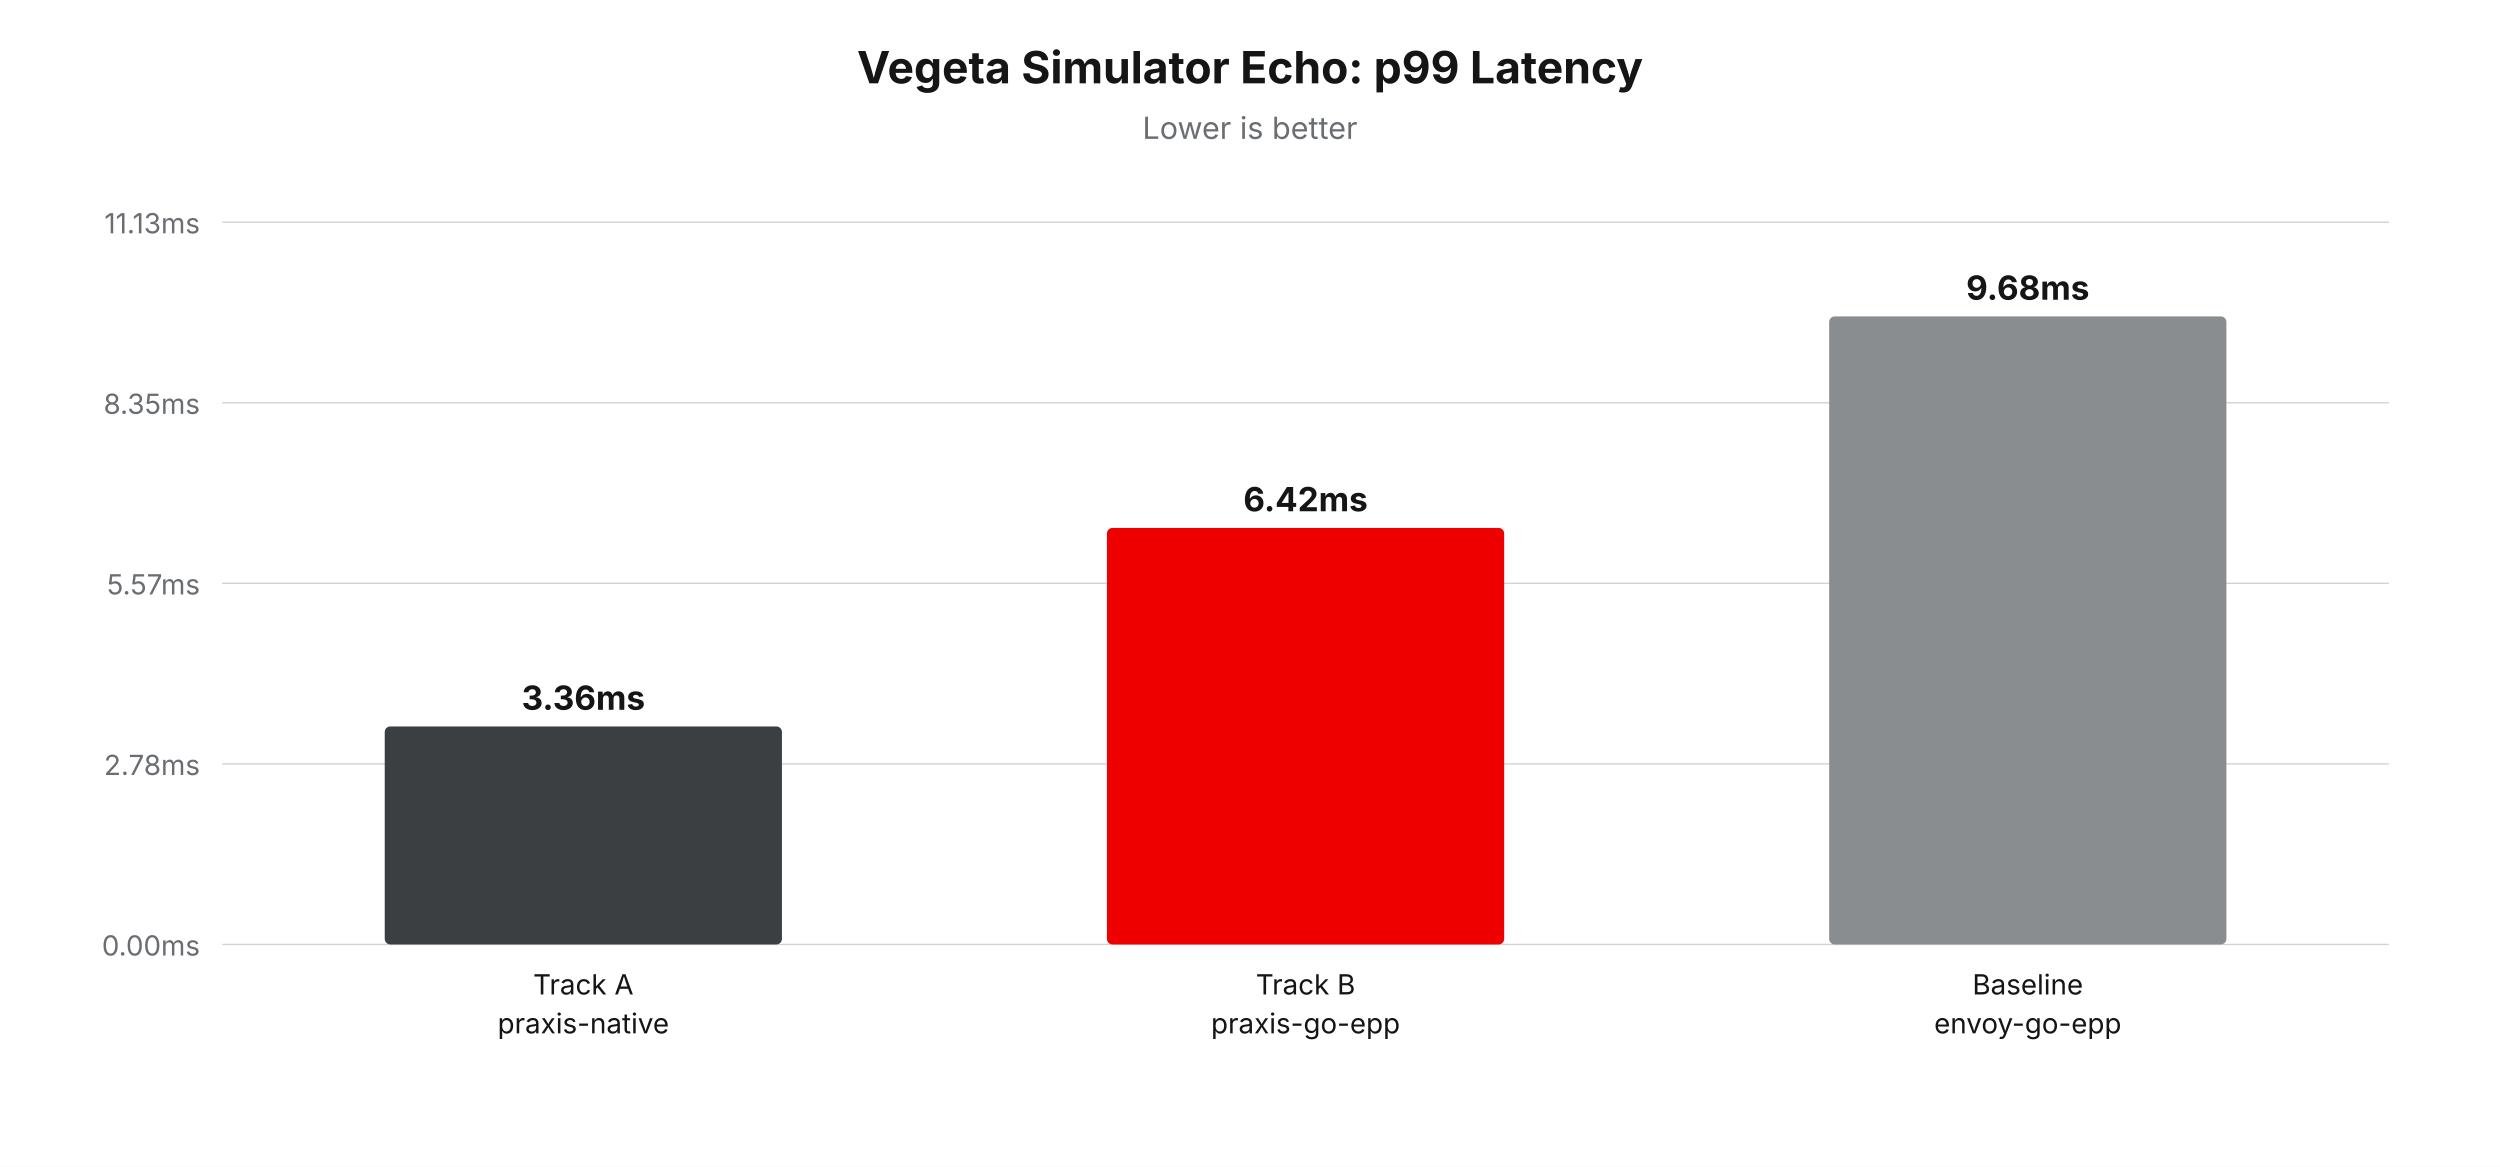
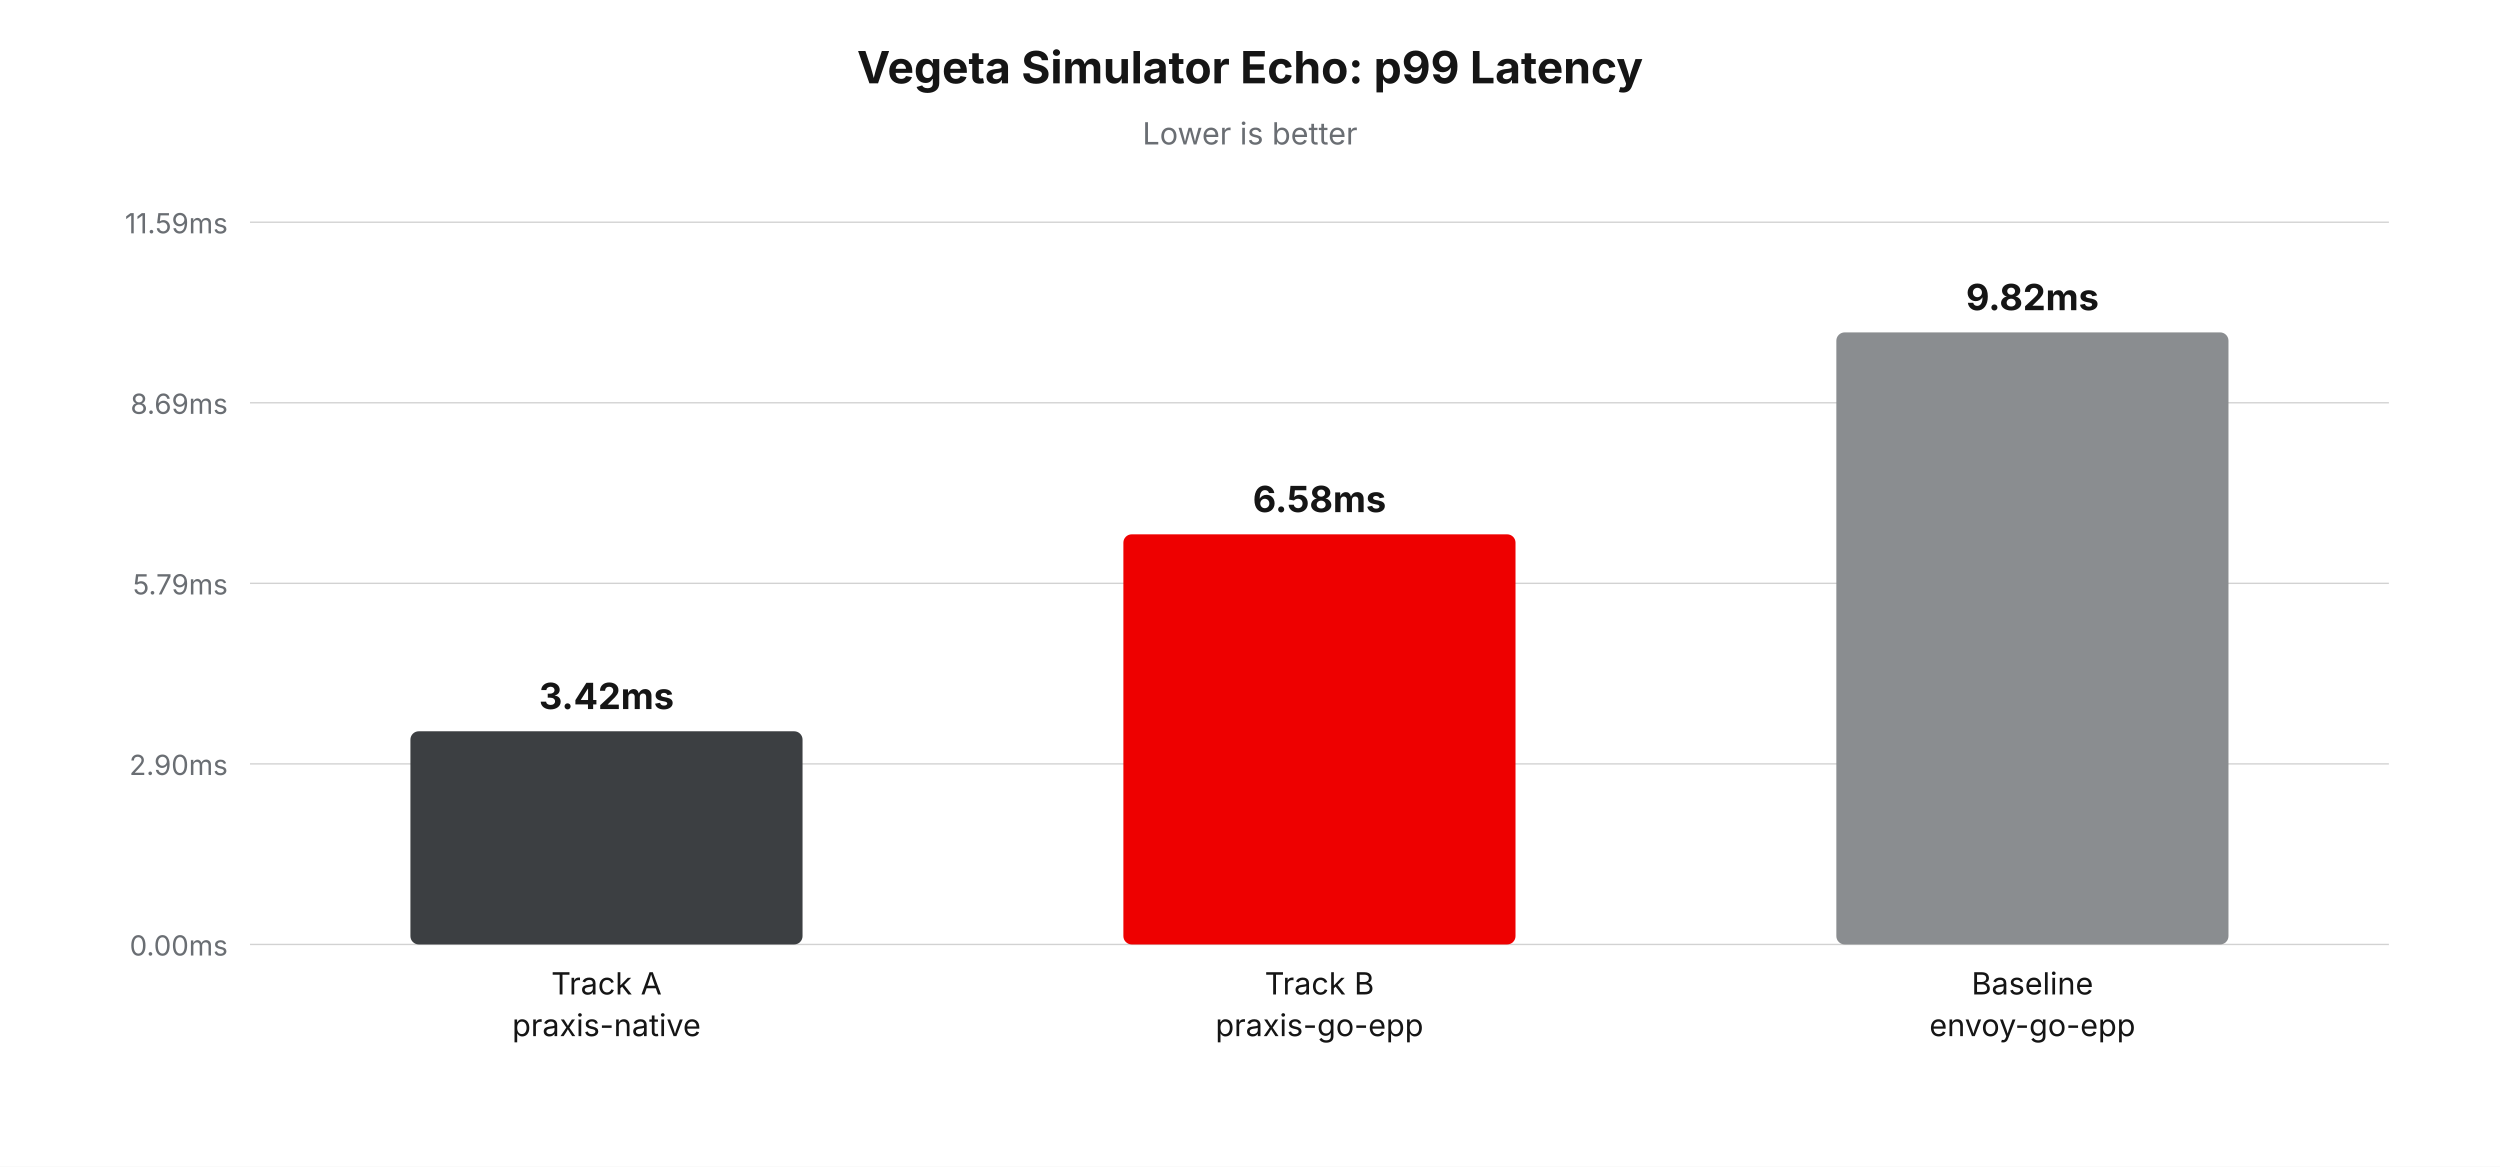
<svg xmlns="http://www.w3.org/2000/svg" baseProfile="full" height="420" version="1.1" width="900">
  <defs />
  <rect fill="#ffffff" height="420" width="900" x="0" y="0" />
  <text fill="#151515" font-family="Red Hat Text, Inter, Arial, DejaVu Sans, sans-serif" font-size="16px" font-weight="bold" text-anchor="middle" x="450.0" y="30">Vegeta Simulator Echo: p99 Latency</text>
-   <text fill="#6a6e73" font-family="Red Hat Text, Inter, Arial, DejaVu Sans, sans-serif" font-size="11px" text-anchor="middle" x="450.0" y="50">Lower is better</text>
-   <line stroke="#d2d2d2" stroke-width="0.5" x1="80" x2="860" y1="340.0" y2="340.0" />
-   <text fill="#6a6e73" font-family="Red Hat Text, Inter, Arial, DejaVu Sans, sans-serif" font-size="10px" text-anchor="end" x="72" y="344.0">0.00ms</text>
-   <line stroke="#d2d2d2" stroke-width="0.5" x1="80" x2="860" y1="275.0" y2="275.0" />
-   <text fill="#6a6e73" font-family="Red Hat Text, Inter, Arial, DejaVu Sans, sans-serif" font-size="10px" text-anchor="end" x="72" y="279.0">2.78ms</text>
-   <line stroke="#d2d2d2" stroke-width="0.5" x1="80" x2="860" y1="210.0" y2="210.0" />
-   <text fill="#6a6e73" font-family="Red Hat Text, Inter, Arial, DejaVu Sans, sans-serif" font-size="10px" text-anchor="end" x="72" y="214.0">5.57ms</text>
-   <line stroke="#d2d2d2" stroke-width="0.5" x1="80" x2="860" y1="145.0" y2="145.0" />
-   <text fill="#6a6e73" font-family="Red Hat Text, Inter, Arial, DejaVu Sans, sans-serif" font-size="10px" text-anchor="end" x="72" y="149.0">8.35ms</text>
-   <line stroke="#d2d2d2" stroke-width="0.5" x1="80" x2="860" y1="80.0" y2="80.0" />
-   <text fill="#6a6e73" font-family="Red Hat Text, Inter, Arial, DejaVu Sans, sans-serif" font-size="10px" text-anchor="end" x="72" y="84.0">11.13ms</text>
-   <rect fill="#3c3f42" height="78.476" rx="2" width="143.0" x="138.5" y="261.524" />
-   <text fill="#151515" font-family="Red Hat Text, Inter, Arial, DejaVu Sans, sans-serif" font-size="12px" font-weight="bold" text-anchor="middle" x="210.0" y="255.524">3.36ms</text>
-   <text fill="#151515" font-family="Red Hat Text, Inter, Arial, DejaVu Sans, sans-serif" font-size="10px" text-anchor="middle" x="210.0" y="358">Track A</text>
-   <text fill="#151515" font-family="Red Hat Text, Inter, Arial, DejaVu Sans, sans-serif" font-size="10px" text-anchor="middle" x="210.0" y="372">praxis-native</text>
-   <rect fill="#ee0000" height="149.946" rx="2" width="143.0" x="398.5" y="190.054" />
-   <text fill="#151515" font-family="Red Hat Text, Inter, Arial, DejaVu Sans, sans-serif" font-size="12px" font-weight="bold" text-anchor="middle" x="470.0" y="184.054">6.42ms</text>
-   <text fill="#151515" font-family="Red Hat Text, Inter, Arial, DejaVu Sans, sans-serif" font-size="10px" text-anchor="middle" x="470.0" y="358">Track B</text>
-   <text fill="#151515" font-family="Red Hat Text, Inter, Arial, DejaVu Sans, sans-serif" font-size="10px" text-anchor="middle" x="470.0" y="372">praxis-go-epp</text>
-   <rect fill="#8a8d90" height="226.087" rx="2" width="143.0" x="658.5" y="113.913" />
-   <text fill="#151515" font-family="Red Hat Text, Inter, Arial, DejaVu Sans, sans-serif" font-size="12px" font-weight="bold" text-anchor="middle" x="730.0" y="107.913">9.68ms</text>
-   <text fill="#151515" font-family="Red Hat Text, Inter, Arial, DejaVu Sans, sans-serif" font-size="10px" text-anchor="middle" x="730.0" y="358">Baseline</text>
-   <text fill="#151515" font-family="Red Hat Text, Inter, Arial, DejaVu Sans, sans-serif" font-size="10px" text-anchor="middle" x="730.0" y="372">envoy-go-epp</text>
+   <text fill="#6a6e73" font-family="Red Hat Text, Inter, Arial, DejaVu Sans, sans-serif" font-size="11px" text-anchor="middle" x="450.0" y="52">Lower is better</text>
+   <line stroke="#d2d2d2" stroke-width="0.5" x1="90" x2="860" y1="340.0" y2="340.0" />
+   <text fill="#6a6e73" font-family="Red Hat Text, Inter, Arial, DejaVu Sans, sans-serif" font-size="10px" text-anchor="end" x="82" y="344.0">0.00ms</text>
+   <line stroke="#d2d2d2" stroke-width="0.5" x1="90" x2="860" y1="275.0" y2="275.0" />
+   <text fill="#6a6e73" font-family="Red Hat Text, Inter, Arial, DejaVu Sans, sans-serif" font-size="10px" text-anchor="end" x="82" y="279.0">2.90ms</text>
+   <line stroke="#d2d2d2" stroke-width="0.5" x1="90" x2="860" y1="210.0" y2="210.0" />
+   <text fill="#6a6e73" font-family="Red Hat Text, Inter, Arial, DejaVu Sans, sans-serif" font-size="10px" text-anchor="end" x="82" y="214.0">5.79ms</text>
+   <line stroke="#d2d2d2" stroke-width="0.5" x1="90" x2="860" y1="145.0" y2="145.0" />
+   <text fill="#6a6e73" font-family="Red Hat Text, Inter, Arial, DejaVu Sans, sans-serif" font-size="10px" text-anchor="end" x="82" y="149.0">8.69ms</text>
+   <line stroke="#d2d2d2" stroke-width="0.5" x1="90" x2="860" y1="80.0" y2="80.0" />
+   <text fill="#6a6e73" font-family="Red Hat Text, Inter, Arial, DejaVu Sans, sans-serif" font-size="10px" text-anchor="end" x="82" y="84.0">11.59ms</text>
+   <rect fill="#3c3f42" height="76.737" rx="3" width="141.167" x="147.75" y="263.263" />
+   <text fill="#151515" font-family="Red Hat Text, Inter, Arial, DejaVu Sans, sans-serif" font-size="13px" font-weight="bold" text-anchor="middle" x="218.333" y="255.263">3.42ms</text>
+   <text fill="#151515" font-family="Red Hat Text, Inter, Arial, DejaVu Sans, sans-serif" font-size="11px" text-anchor="middle" x="218.333" y="358">Track A</text>
+   <text fill="#151515" font-family="Red Hat Text, Inter, Arial, DejaVu Sans, sans-serif" font-size="11px" text-anchor="middle" x="218.333" y="373">praxis-native</text>
+   <rect fill="#ee0000" height="147.641" rx="3" width="141.167" x="404.417" y="192.359" />
+   <text fill="#151515" font-family="Red Hat Text, Inter, Arial, DejaVu Sans, sans-serif" font-size="13px" font-weight="bold" text-anchor="middle" x="475.0" y="184.359">6.58ms</text>
+   <text fill="#151515" font-family="Red Hat Text, Inter, Arial, DejaVu Sans, sans-serif" font-size="11px" text-anchor="middle" x="475.0" y="358">Track B</text>
+   <text fill="#151515" font-family="Red Hat Text, Inter, Arial, DejaVu Sans, sans-serif" font-size="11px" text-anchor="middle" x="475.0" y="373">praxis-go-epp</text>
+   <rect fill="#8a8d90" height="220.339" rx="3" width="141.167" x="661.083" y="119.661" />
+   <text fill="#151515" font-family="Red Hat Text, Inter, Arial, DejaVu Sans, sans-serif" font-size="13px" font-weight="bold" text-anchor="middle" x="731.667" y="111.661">9.82ms</text>
+   <text fill="#151515" font-family="Red Hat Text, Inter, Arial, DejaVu Sans, sans-serif" font-size="11px" text-anchor="middle" x="731.667" y="358">Baseline</text>
+   <text fill="#151515" font-family="Red Hat Text, Inter, Arial, DejaVu Sans, sans-serif" font-size="11px" text-anchor="middle" x="731.667" y="373">envoy-go-epp</text>
</svg>
